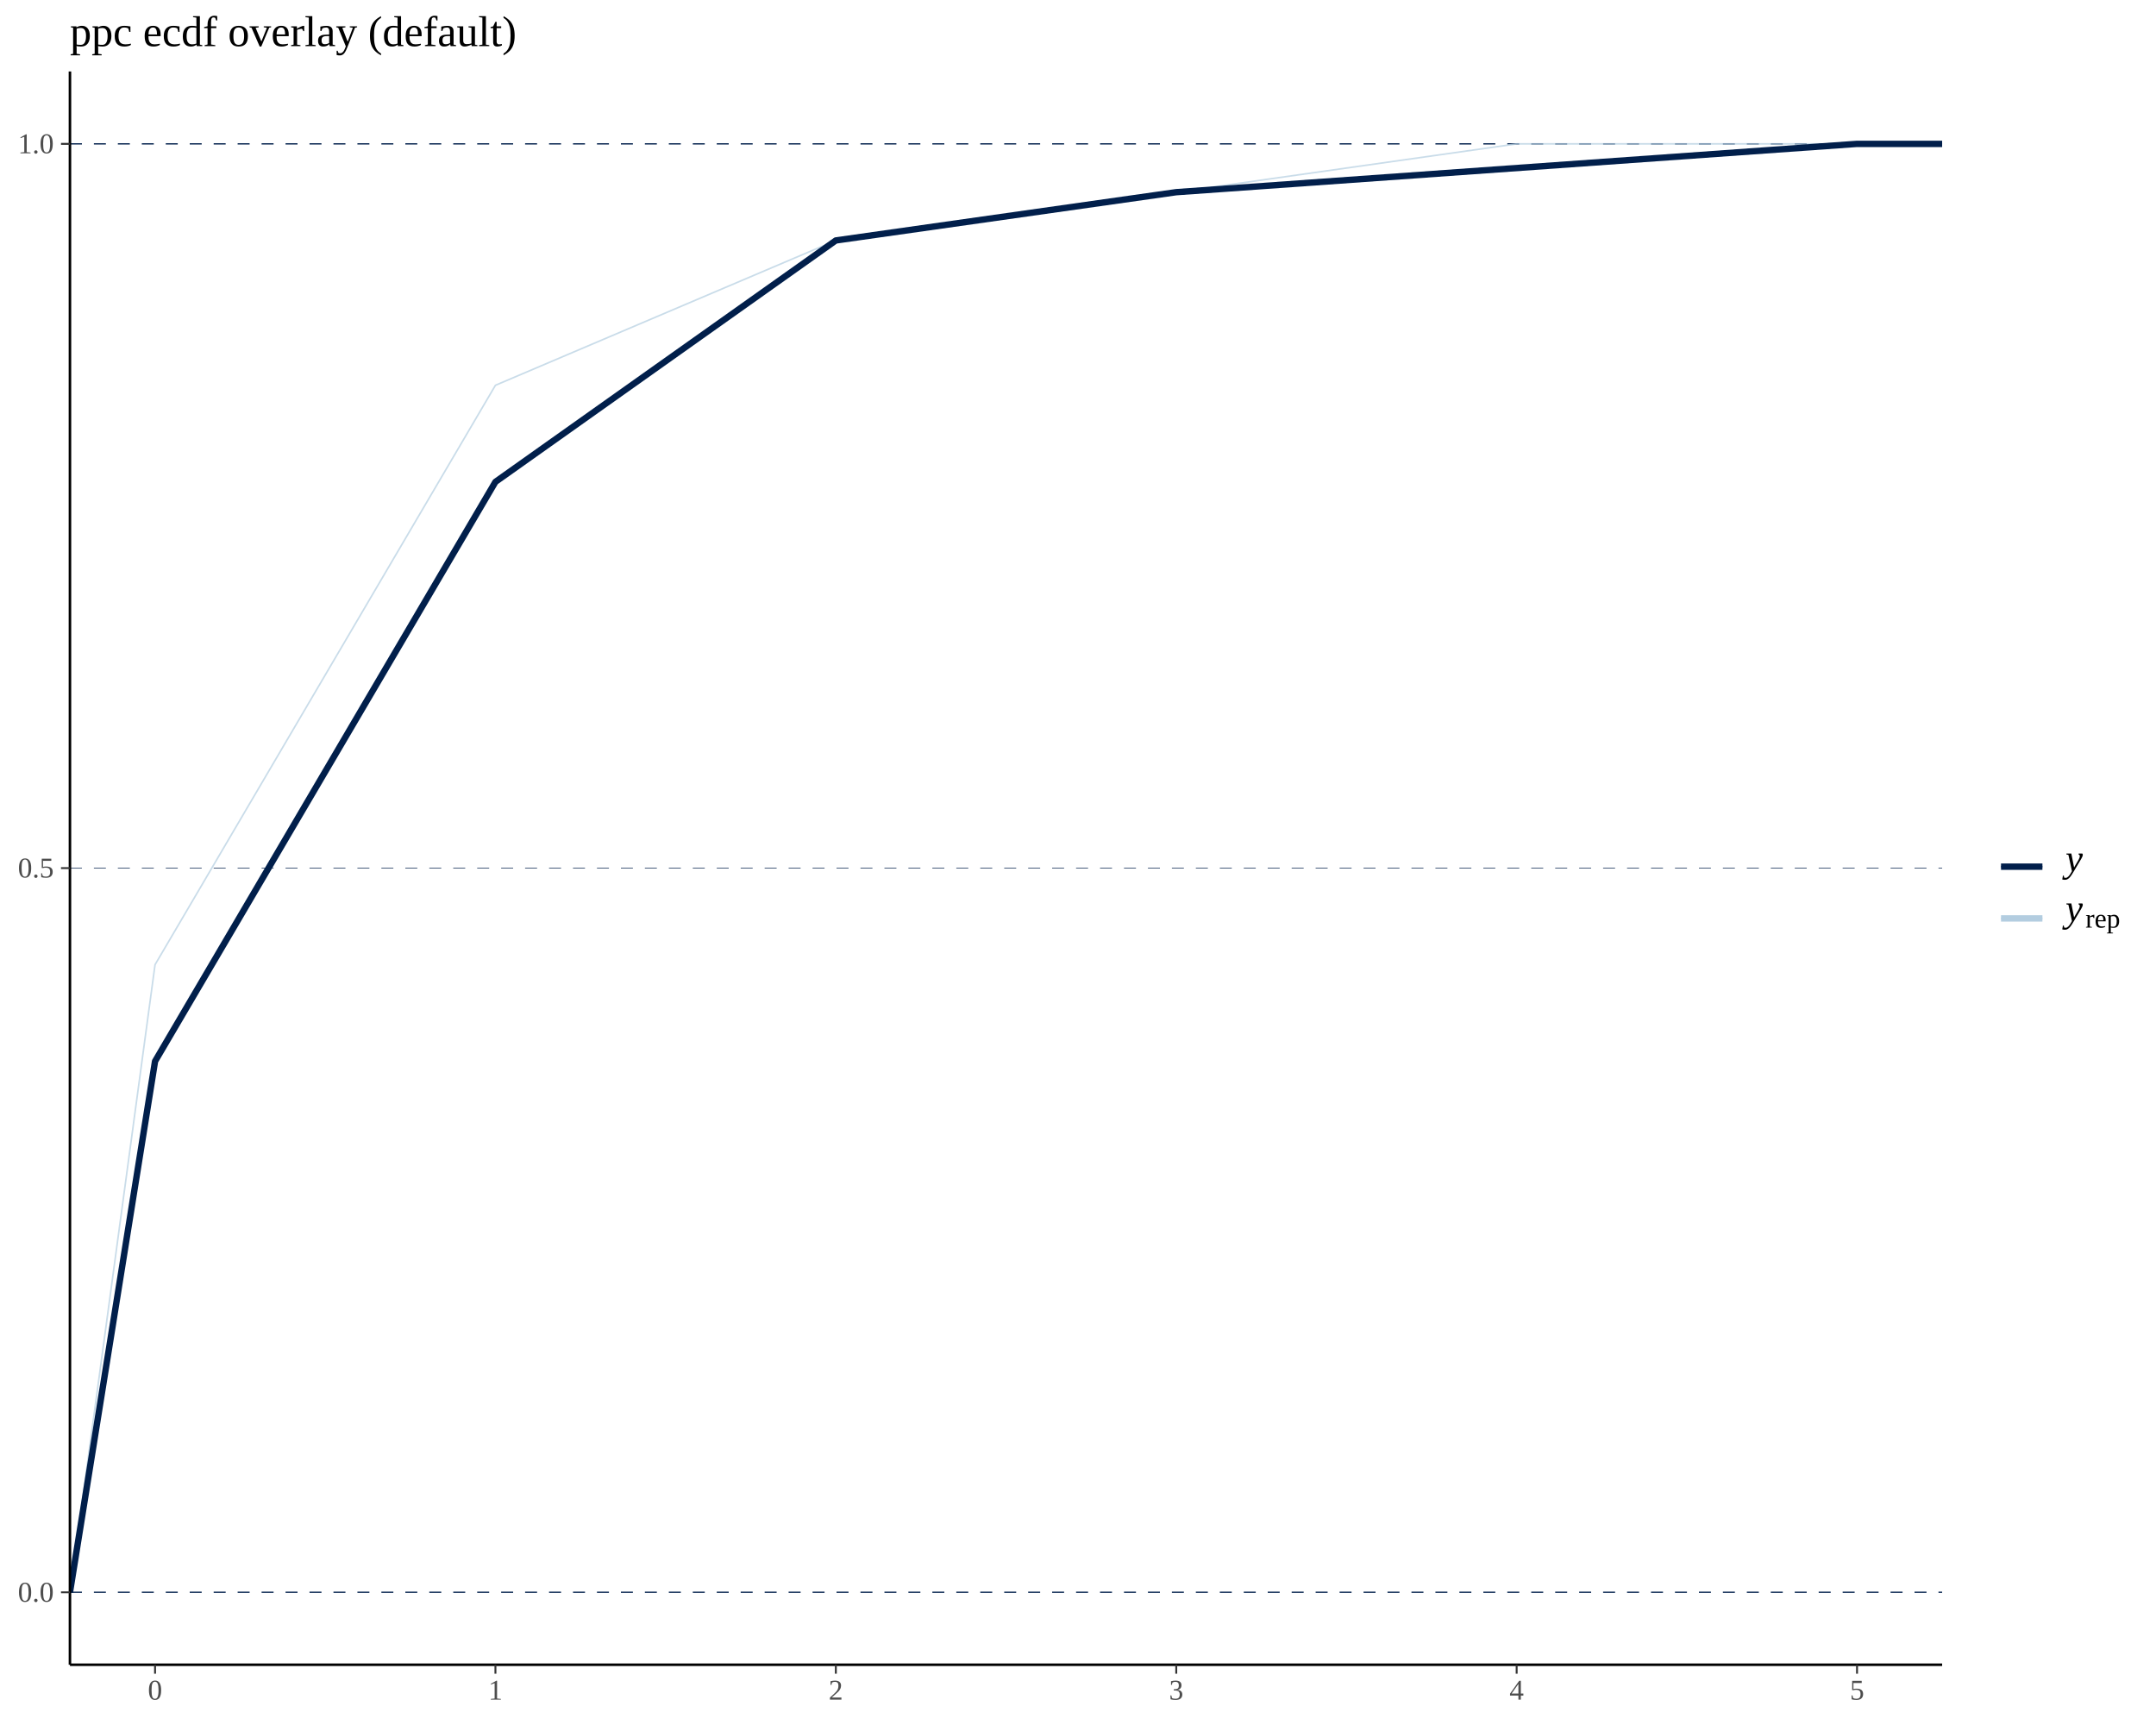
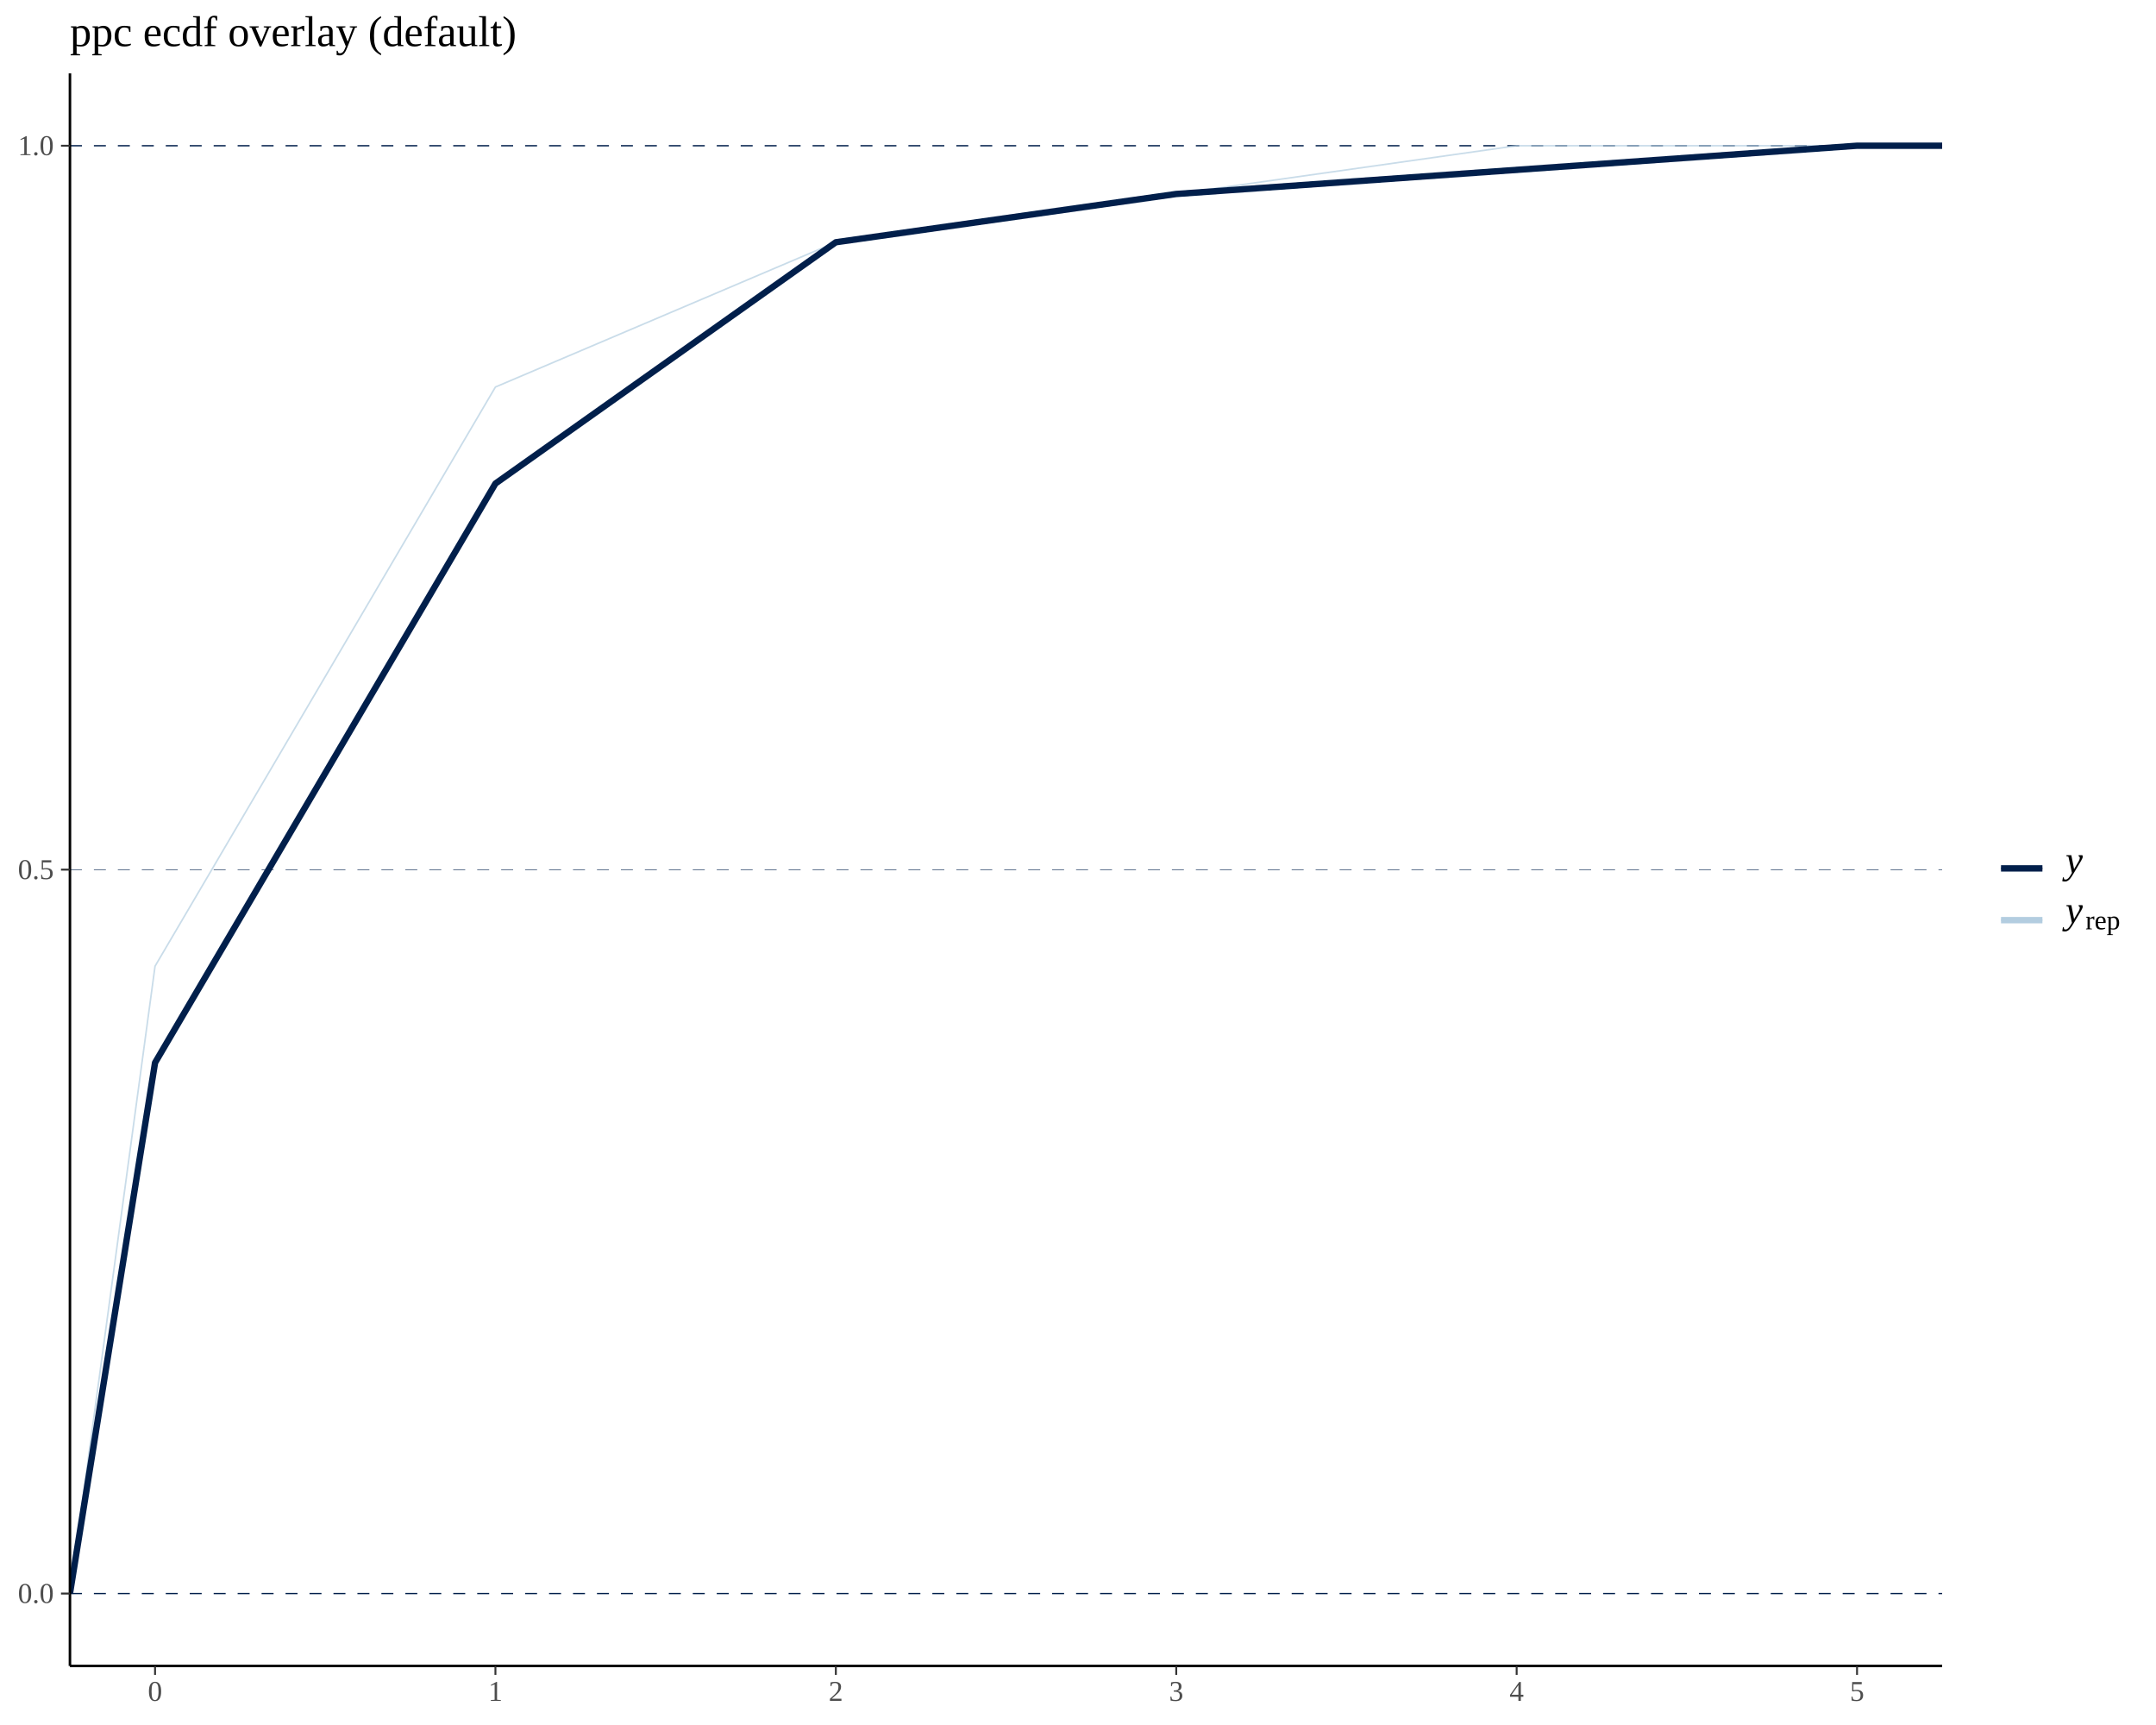
<svg xmlns="http://www.w3.org/2000/svg" viewBox="0 0 720.00 576.00">
  <defs>
    <style type="text/css">
    line, polyline, polygon, path, rect, circle {
      fill: none;
      stroke: #000000;
      stroke-linecap: round;
      stroke-linejoin: round;
      stroke-miterlimit: 10.00;
    }
  </style>
  </defs>
  <rect width="100%" height="100%" style="stroke: none; fill: #FFFFFF;" />
  <defs>
-     <clipPath id="cpMjMuMzZ8NjQ4LjU4fDU1NS44OHwyMy44Ng==">
-       <rect x="23.36" y="23.86" width="625.23" height="532.02" />
+     <clipPath id="cpMjMuMzZ8NjQ4LjU4fDU1Ni4yOHwyNC40OQ==">
+       <rect x="23.36" y="24.49" width="625.23" height="531.80" />
    </clipPath>
  </defs>
-   <line x1="23.36" y1="531.69" x2="648.58" y2="531.69" style="stroke-width: 0.43; stroke: #011F4B; stroke-dasharray: 4.00,4.00; stroke-linecap: butt;" clip-path="url(#cpMjMuMzZ8NjQ4LjU4fDU1NS44OHwyMy44Ng==)" />
-   <line x1="23.36" y1="289.87" x2="648.58" y2="289.87" style="stroke-width: 0.21; stroke: #011F4B; stroke-dasharray: 4.00,4.00; stroke-linecap: butt;" clip-path="url(#cpMjMuMzZ8NjQ4LjU4fDU1NS44OHwyMy44Ng==)" />
-   <line x1="23.36" y1="48.04" x2="648.58" y2="48.04" style="stroke-width: 0.43; stroke: #011F4B; stroke-dasharray: 4.00,4.00; stroke-linecap: butt;" clip-path="url(#cpMjMuMzZ8NjQ4LjU4fDU1NS44OHwyMy44Ng==)" />
-   <polyline points="23.36,531.69 51.78,322.11 165.45,128.65 279.13,80.29 392.81,64.17 506.49,48.04 648.58,48.04 " style="stroke-width: 0.53; stroke: #B3CDE0; stroke-opacity: 0.70; stroke-linecap: butt;" clip-path="url(#cpMjMuMzZ8NjQ4LjU4fDU1NS44OHwyMy44Ng==)" />
-   <polyline points="23.36,531.69 51.78,354.36 165.45,160.90 279.13,80.29 392.81,64.17 620.16,48.04 648.58,48.04 " style="stroke-width: 2.13; stroke: #011F4B; stroke-linecap: butt;" clip-path="url(#cpMjMuMzZ8NjQ4LjU4fDU1NS44OHwyMy44Ng==)" />
+   <line x1="23.36" y1="532.11" x2="648.58" y2="532.11" style="stroke-width: 0.43; stroke: #011F4B; stroke-dasharray: 4.00,4.00; stroke-linecap: butt;" clip-path="url(#cpMjMuMzZ8NjQ4LjU4fDU1Ni4yOHwyNC40OQ==)" />
+   <line x1="23.36" y1="290.38" x2="648.58" y2="290.38" style="stroke-width: 0.21; stroke: #011F4B; stroke-dasharray: 4.00,4.00; stroke-linecap: butt;" clip-path="url(#cpMjMuMzZ8NjQ4LjU4fDU1Ni4yOHwyNC40OQ==)" />
+   <line x1="23.36" y1="48.66" x2="648.58" y2="48.66" style="stroke-width: 0.43; stroke: #011F4B; stroke-dasharray: 4.00,4.00; stroke-linecap: butt;" clip-path="url(#cpMjMuMzZ8NjQ4LjU4fDU1Ni4yOHwyNC40OQ==)" />
+   <polyline points="23.36,532.11 51.78,322.61 165.45,129.23 279.13,80.89 392.81,64.77 506.49,48.66 648.58,48.66 " style="stroke-width: 0.53; stroke: #B3CDE0; stroke-opacity: 0.70; stroke-linecap: butt;" clip-path="url(#cpMjMuMzZ8NjQ4LjU4fDU1Ni4yOHwyNC40OQ==)" />
+   <polyline points="23.36,532.11 51.78,354.85 165.45,161.46 279.13,80.89 392.81,64.77 620.16,48.66 648.58,48.66 " style="stroke-width: 2.13; stroke: #011F4B; stroke-linecap: butt;" clip-path="url(#cpMjMuMzZ8NjQ4LjU4fDU1Ni4yOHwyNC40OQ==)" />
  <defs>
    <clipPath id="cpMC4wMHw3MjAuMDB8NTc2LjAwfDAuMDA=">
      <rect x="0.00" y="0.00" width="720.00" height="576.00" />
    </clipPath>
  </defs>
-   <polyline points="23.36,555.88 23.36,23.86 " style="stroke-width: 0.85; stroke-linecap: butt;" clip-path="url(#cpMC4wMHw3MjAuMDB8NTc2LjAwfDAuMDA=)" />
+   <polyline points="23.36,556.28 23.36,24.49 " style="stroke-width: 0.85; stroke-linecap: butt;" clip-path="url(#cpMC4wMHw3MjAuMDB8NTc2LjAwfDAuMDA=)" />
  <g clip-path="url(#cpMC4wMHw3MjAuMDB8NTc2LjAwfDAuMDA=)">
-     <text x="5.98" y="534.84" style="font-size: 9.60px; fill: #4D4D4D; font-family: Liberation Serif;" textLength="12.00px" lengthAdjust="spacingAndGlyphs">0.0</text>
+     <text x="5.98" y="535.25" style="font-size: 9.60px; fill: #4D4D4D; font-family: Liberation Serif;" textLength="12.00px" lengthAdjust="spacingAndGlyphs">0.0</text>
  </g>
  <g clip-path="url(#cpMC4wMHw3MjAuMDB8NTc2LjAwfDAuMDA=)">
-     <text x="5.98" y="293.01" style="font-size: 9.60px; fill: #4D4D4D; font-family: Liberation Serif;" textLength="12.00px" lengthAdjust="spacingAndGlyphs">0.5</text>
+     <text x="5.98" y="293.53" style="font-size: 9.60px; fill: #4D4D4D; font-family: Liberation Serif;" textLength="12.00px" lengthAdjust="spacingAndGlyphs">0.5</text>
  </g>
  <g clip-path="url(#cpMC4wMHw3MjAuMDB8NTc2LjAwfDAuMDA=)">
-     <text x="5.98" y="51.18" style="font-size: 9.60px; fill: #4D4D4D; font-family: Liberation Serif;" textLength="12.00px" lengthAdjust="spacingAndGlyphs">1.0</text>
+     <text x="5.98" y="51.80" style="font-size: 9.60px; fill: #4D4D4D; font-family: Liberation Serif;" textLength="12.00px" lengthAdjust="spacingAndGlyphs">1.0</text>
  </g>
-   <polyline points="20.37,531.69 23.36,531.69 " style="stroke-width: 0.64; stroke: #333333; stroke-linecap: butt;" clip-path="url(#cpMC4wMHw3MjAuMDB8NTc2LjAwfDAuMDA=)" />
-   <polyline points="20.37,289.87 23.36,289.87 " style="stroke-width: 0.64; stroke: #333333; stroke-linecap: butt;" clip-path="url(#cpMC4wMHw3MjAuMDB8NTc2LjAwfDAuMDA=)" />
-   <polyline points="20.37,48.04 23.36,48.04 " style="stroke-width: 0.64; stroke: #333333; stroke-linecap: butt;" clip-path="url(#cpMC4wMHw3MjAuMDB8NTc2LjAwfDAuMDA=)" />
-   <polyline points="23.36,555.88 648.58,555.88 " style="stroke-width: 0.85; stroke-linecap: butt;" clip-path="url(#cpMC4wMHw3MjAuMDB8NTc2LjAwfDAuMDA=)" />
-   <polyline points="51.78,558.87 51.78,555.88 " style="stroke-width: 0.64; stroke: #333333; stroke-linecap: butt;" clip-path="url(#cpMC4wMHw3MjAuMDB8NTc2LjAwfDAuMDA=)" />
-   <polyline points="165.45,558.87 165.45,555.88 " style="stroke-width: 0.64; stroke: #333333; stroke-linecap: butt;" clip-path="url(#cpMC4wMHw3MjAuMDB8NTc2LjAwfDAuMDA=)" />
-   <polyline points="279.13,558.87 279.13,555.88 " style="stroke-width: 0.64; stroke: #333333; stroke-linecap: butt;" clip-path="url(#cpMC4wMHw3MjAuMDB8NTc2LjAwfDAuMDA=)" />
-   <polyline points="392.81,558.87 392.81,555.88 " style="stroke-width: 0.64; stroke: #333333; stroke-linecap: butt;" clip-path="url(#cpMC4wMHw3MjAuMDB8NTc2LjAwfDAuMDA=)" />
-   <polyline points="506.49,558.87 506.49,555.88 " style="stroke-width: 0.64; stroke: #333333; stroke-linecap: butt;" clip-path="url(#cpMC4wMHw3MjAuMDB8NTc2LjAwfDAuMDA=)" />
-   <polyline points="620.16,558.87 620.16,555.88 " style="stroke-width: 0.64; stroke: #333333; stroke-linecap: butt;" clip-path="url(#cpMC4wMHw3MjAuMDB8NTc2LjAwfDAuMDA=)" />
+   <polyline points="20.37,532.11 23.36,532.11 " style="stroke-width: 0.64; stroke: #333333; stroke-linecap: butt;" clip-path="url(#cpMC4wMHw3MjAuMDB8NTc2LjAwfDAuMDA=)" />
+   <polyline points="20.37,290.38 23.36,290.38 " style="stroke-width: 0.64; stroke: #333333; stroke-linecap: butt;" clip-path="url(#cpMC4wMHw3MjAuMDB8NTc2LjAwfDAuMDA=)" />
+   <polyline points="20.37,48.66 23.36,48.66 " style="stroke-width: 0.64; stroke: #333333; stroke-linecap: butt;" clip-path="url(#cpMC4wMHw3MjAuMDB8NTc2LjAwfDAuMDA=)" />
+   <polyline points="23.36,556.28 648.58,556.28 " style="stroke-width: 0.85; stroke-linecap: butt;" clip-path="url(#cpMC4wMHw3MjAuMDB8NTc2LjAwfDAuMDA=)" />
+   <polyline points="51.78,559.27 51.78,556.28 " style="stroke-width: 0.64; stroke: #333333; stroke-linecap: butt;" clip-path="url(#cpMC4wMHw3MjAuMDB8NTc2LjAwfDAuMDA=)" />
+   <polyline points="165.45,559.27 165.45,556.28 " style="stroke-width: 0.64; stroke: #333333; stroke-linecap: butt;" clip-path="url(#cpMC4wMHw3MjAuMDB8NTc2LjAwfDAuMDA=)" />
+   <polyline points="279.13,559.27 279.13,556.28 " style="stroke-width: 0.64; stroke: #333333; stroke-linecap: butt;" clip-path="url(#cpMC4wMHw3MjAuMDB8NTc2LjAwfDAuMDA=)" />
+   <polyline points="392.81,559.27 392.81,556.28 " style="stroke-width: 0.64; stroke: #333333; stroke-linecap: butt;" clip-path="url(#cpMC4wMHw3MjAuMDB8NTc2LjAwfDAuMDA=)" />
+   <polyline points="506.49,559.27 506.49,556.28 " style="stroke-width: 0.64; stroke: #333333; stroke-linecap: butt;" clip-path="url(#cpMC4wMHw3MjAuMDB8NTc2LjAwfDAuMDA=)" />
+   <polyline points="620.16,559.27 620.16,556.28 " style="stroke-width: 0.64; stroke: #333333; stroke-linecap: butt;" clip-path="url(#cpMC4wMHw3MjAuMDB8NTc2LjAwfDAuMDA=)" />
  <g clip-path="url(#cpMC4wMHw3MjAuMDB8NTc2LjAwfDAuMDA=)">
-     <text x="49.38" y="567.54" style="font-size: 9.60px; fill: #4D4D4D; font-family: Liberation Serif;" textLength="4.80px" lengthAdjust="spacingAndGlyphs">0</text>
+     <text x="49.38" y="567.94" style="font-size: 9.60px; fill: #4D4D4D; font-family: Liberation Serif;" textLength="4.80px" lengthAdjust="spacingAndGlyphs">0</text>
  </g>
  <g clip-path="url(#cpMC4wMHw3MjAuMDB8NTc2LjAwfDAuMDA=)">
-     <text x="163.06" y="567.54" style="font-size: 9.60px; fill: #4D4D4D; font-family: Liberation Serif;" textLength="4.80px" lengthAdjust="spacingAndGlyphs">1</text>
+     <text x="163.06" y="567.94" style="font-size: 9.60px; fill: #4D4D4D; font-family: Liberation Serif;" textLength="4.80px" lengthAdjust="spacingAndGlyphs">1</text>
  </g>
  <g clip-path="url(#cpMC4wMHw3MjAuMDB8NTc2LjAwfDAuMDA=)">
-     <text x="276.73" y="567.54" style="font-size: 9.60px; fill: #4D4D4D; font-family: Liberation Serif;" textLength="4.80px" lengthAdjust="spacingAndGlyphs">2</text>
+     <text x="276.73" y="567.94" style="font-size: 9.60px; fill: #4D4D4D; font-family: Liberation Serif;" textLength="4.80px" lengthAdjust="spacingAndGlyphs">2</text>
  </g>
  <g clip-path="url(#cpMC4wMHw3MjAuMDB8NTc2LjAwfDAuMDA=)">
-     <text x="390.41" y="567.54" style="font-size: 9.60px; fill: #4D4D4D; font-family: Liberation Serif;" textLength="4.80px" lengthAdjust="spacingAndGlyphs">3</text>
+     <text x="390.41" y="567.94" style="font-size: 9.60px; fill: #4D4D4D; font-family: Liberation Serif;" textLength="4.80px" lengthAdjust="spacingAndGlyphs">3</text>
  </g>
  <g clip-path="url(#cpMC4wMHw3MjAuMDB8NTc2LjAwfDAuMDA=)">
-     <text x="504.09" y="567.54" style="font-size: 9.60px; fill: #4D4D4D; font-family: Liberation Serif;" textLength="4.80px" lengthAdjust="spacingAndGlyphs">4</text>
+     <text x="504.09" y="567.94" style="font-size: 9.60px; fill: #4D4D4D; font-family: Liberation Serif;" textLength="4.80px" lengthAdjust="spacingAndGlyphs">4</text>
  </g>
  <g clip-path="url(#cpMC4wMHw3MjAuMDB8NTc2LjAwfDAuMDA=)">
-     <text x="617.77" y="567.54" style="font-size: 9.60px; fill: #4D4D4D; font-family: Liberation Serif;" textLength="4.80px" lengthAdjust="spacingAndGlyphs">5</text>
+     <text x="617.77" y="567.94" style="font-size: 9.60px; fill: #4D4D4D; font-family: Liberation Serif;" textLength="4.80px" lengthAdjust="spacingAndGlyphs">5</text>
  </g>
-   <line x1="668.24" y1="289.39" x2="682.07" y2="289.39" style="stroke-width: 0.53; stroke: #011F4B; stroke-opacity: 0.70; stroke-linecap: butt;" clip-path="url(#cpMC4wMHw3MjAuMDB8NTc2LjAwfDAuMDA=)" />
-   <line x1="668.24" y1="289.39" x2="682.07" y2="289.39" style="stroke-width: 2.13; stroke: #011F4B; stroke-linecap: butt;" clip-path="url(#cpMC4wMHw3MjAuMDB8NTc2LjAwfDAuMDA=)" />
-   <line x1="668.24" y1="306.67" x2="682.07" y2="306.67" style="stroke-width: 0.53; stroke: #B3CDE0; stroke-opacity: 0.70; stroke-linecap: butt;" clip-path="url(#cpMC4wMHw3MjAuMDB8NTc2LjAwfDAuMDA=)" />
-   <line x1="668.24" y1="306.67" x2="682.07" y2="306.67" style="stroke-width: 2.13; stroke: #B3CDE0; stroke-linecap: butt;" clip-path="url(#cpMC4wMHw3MjAuMDB8NTc2LjAwfDAuMDA=)" />
+   <line x1="668.24" y1="289.96" x2="682.07" y2="289.96" style="stroke-width: 0.53; stroke: #011F4B; stroke-opacity: 0.70; stroke-linecap: butt;" clip-path="url(#cpMC4wMHw3MjAuMDB8NTc2LjAwfDAuMDA=)" />
+   <line x1="668.24" y1="289.96" x2="682.07" y2="289.96" style="stroke-width: 2.13; stroke: #011F4B; stroke-linecap: butt;" clip-path="url(#cpMC4wMHw3MjAuMDB8NTc2LjAwfDAuMDA=)" />
+   <line x1="668.24" y1="307.24" x2="682.07" y2="307.24" style="stroke-width: 0.53; stroke: #B3CDE0; stroke-opacity: 0.70; stroke-linecap: butt;" clip-path="url(#cpMC4wMHw3MjAuMDB8NTc2LjAwfDAuMDA=)" />
+   <line x1="668.24" y1="307.24" x2="682.07" y2="307.24" style="stroke-width: 2.13; stroke: #B3CDE0; stroke-linecap: butt;" clip-path="url(#cpMC4wMHw3MjAuMDB8NTc2LjAwfDAuMDA=)" />
  <g clip-path="url(#cpMC4wMHw3MjAuMDB8NTc2LjAwfDAuMDA=)">
-     <text x="689.77" y="290.97" style="font-size: 13.00px; font-style: italic; font-family: Liberation Serif;" textLength="5.77px" lengthAdjust="spacingAndGlyphs">y</text>
+     <text x="689.77" y="291.54" style="font-size: 13.00px; font-style: italic; font-family: Liberation Serif;" textLength="5.77px" lengthAdjust="spacingAndGlyphs">y</text>
  </g>
  <g clip-path="url(#cpMC4wMHw3MjAuMDB8NTc2LjAwfDAuMDA=)">
-     <text x="689.77" y="307.64" style="font-size: 13.00px; font-style: italic; font-family: Liberation Serif;" textLength="5.77px" lengthAdjust="spacingAndGlyphs">y</text>
+     <text x="689.77" y="308.21" style="font-size: 13.00px; font-style: italic; font-family: Liberation Serif;" textLength="5.77px" lengthAdjust="spacingAndGlyphs">y</text>
  </g>
  <g clip-path="url(#cpMC4wMHw3MjAuMDB8NTc2LjAwfDAuMDA=)">
-     <text x="696.44" y="309.73" style="font-size: 9.10px; font-family: Liberation Serif;" textLength="3.03px" lengthAdjust="spacingAndGlyphs">r</text>
+     <text x="696.44" y="310.30" style="font-size: 9.10px; font-family: Liberation Serif;" textLength="3.03px" lengthAdjust="spacingAndGlyphs">r</text>
  </g>
  <g clip-path="url(#cpMC4wMHw3MjAuMDB8NTc2LjAwfDAuMDA=)">
-     <text x="699.47" y="309.73" style="font-size: 9.10px; font-family: Liberation Serif;" textLength="4.03px" lengthAdjust="spacingAndGlyphs">e</text>
+     <text x="699.47" y="310.30" style="font-size: 9.10px; font-family: Liberation Serif;" textLength="4.03px" lengthAdjust="spacingAndGlyphs">e</text>
  </g>
  <g clip-path="url(#cpMC4wMHw3MjAuMDB8NTc2LjAwfDAuMDA=)">
-     <text x="703.50" y="309.73" style="font-size: 9.10px; font-family: Liberation Serif;" textLength="4.55px" lengthAdjust="spacingAndGlyphs">p</text>
+     <text x="703.50" y="310.30" style="font-size: 9.10px; font-family: Liberation Serif;" textLength="4.55px" lengthAdjust="spacingAndGlyphs">p</text>
  </g>
  <g clip-path="url(#cpMC4wMHw3MjAuMDB8NTc2LjAwfDAuMDA=)">
    <text x="23.36" y="15.40" style="font-size: 14.40px; font-family: Liberation Serif;" textLength="149.12px" lengthAdjust="spacingAndGlyphs">ppc ecdf overlay (default)</text>
  </g>
</svg>
